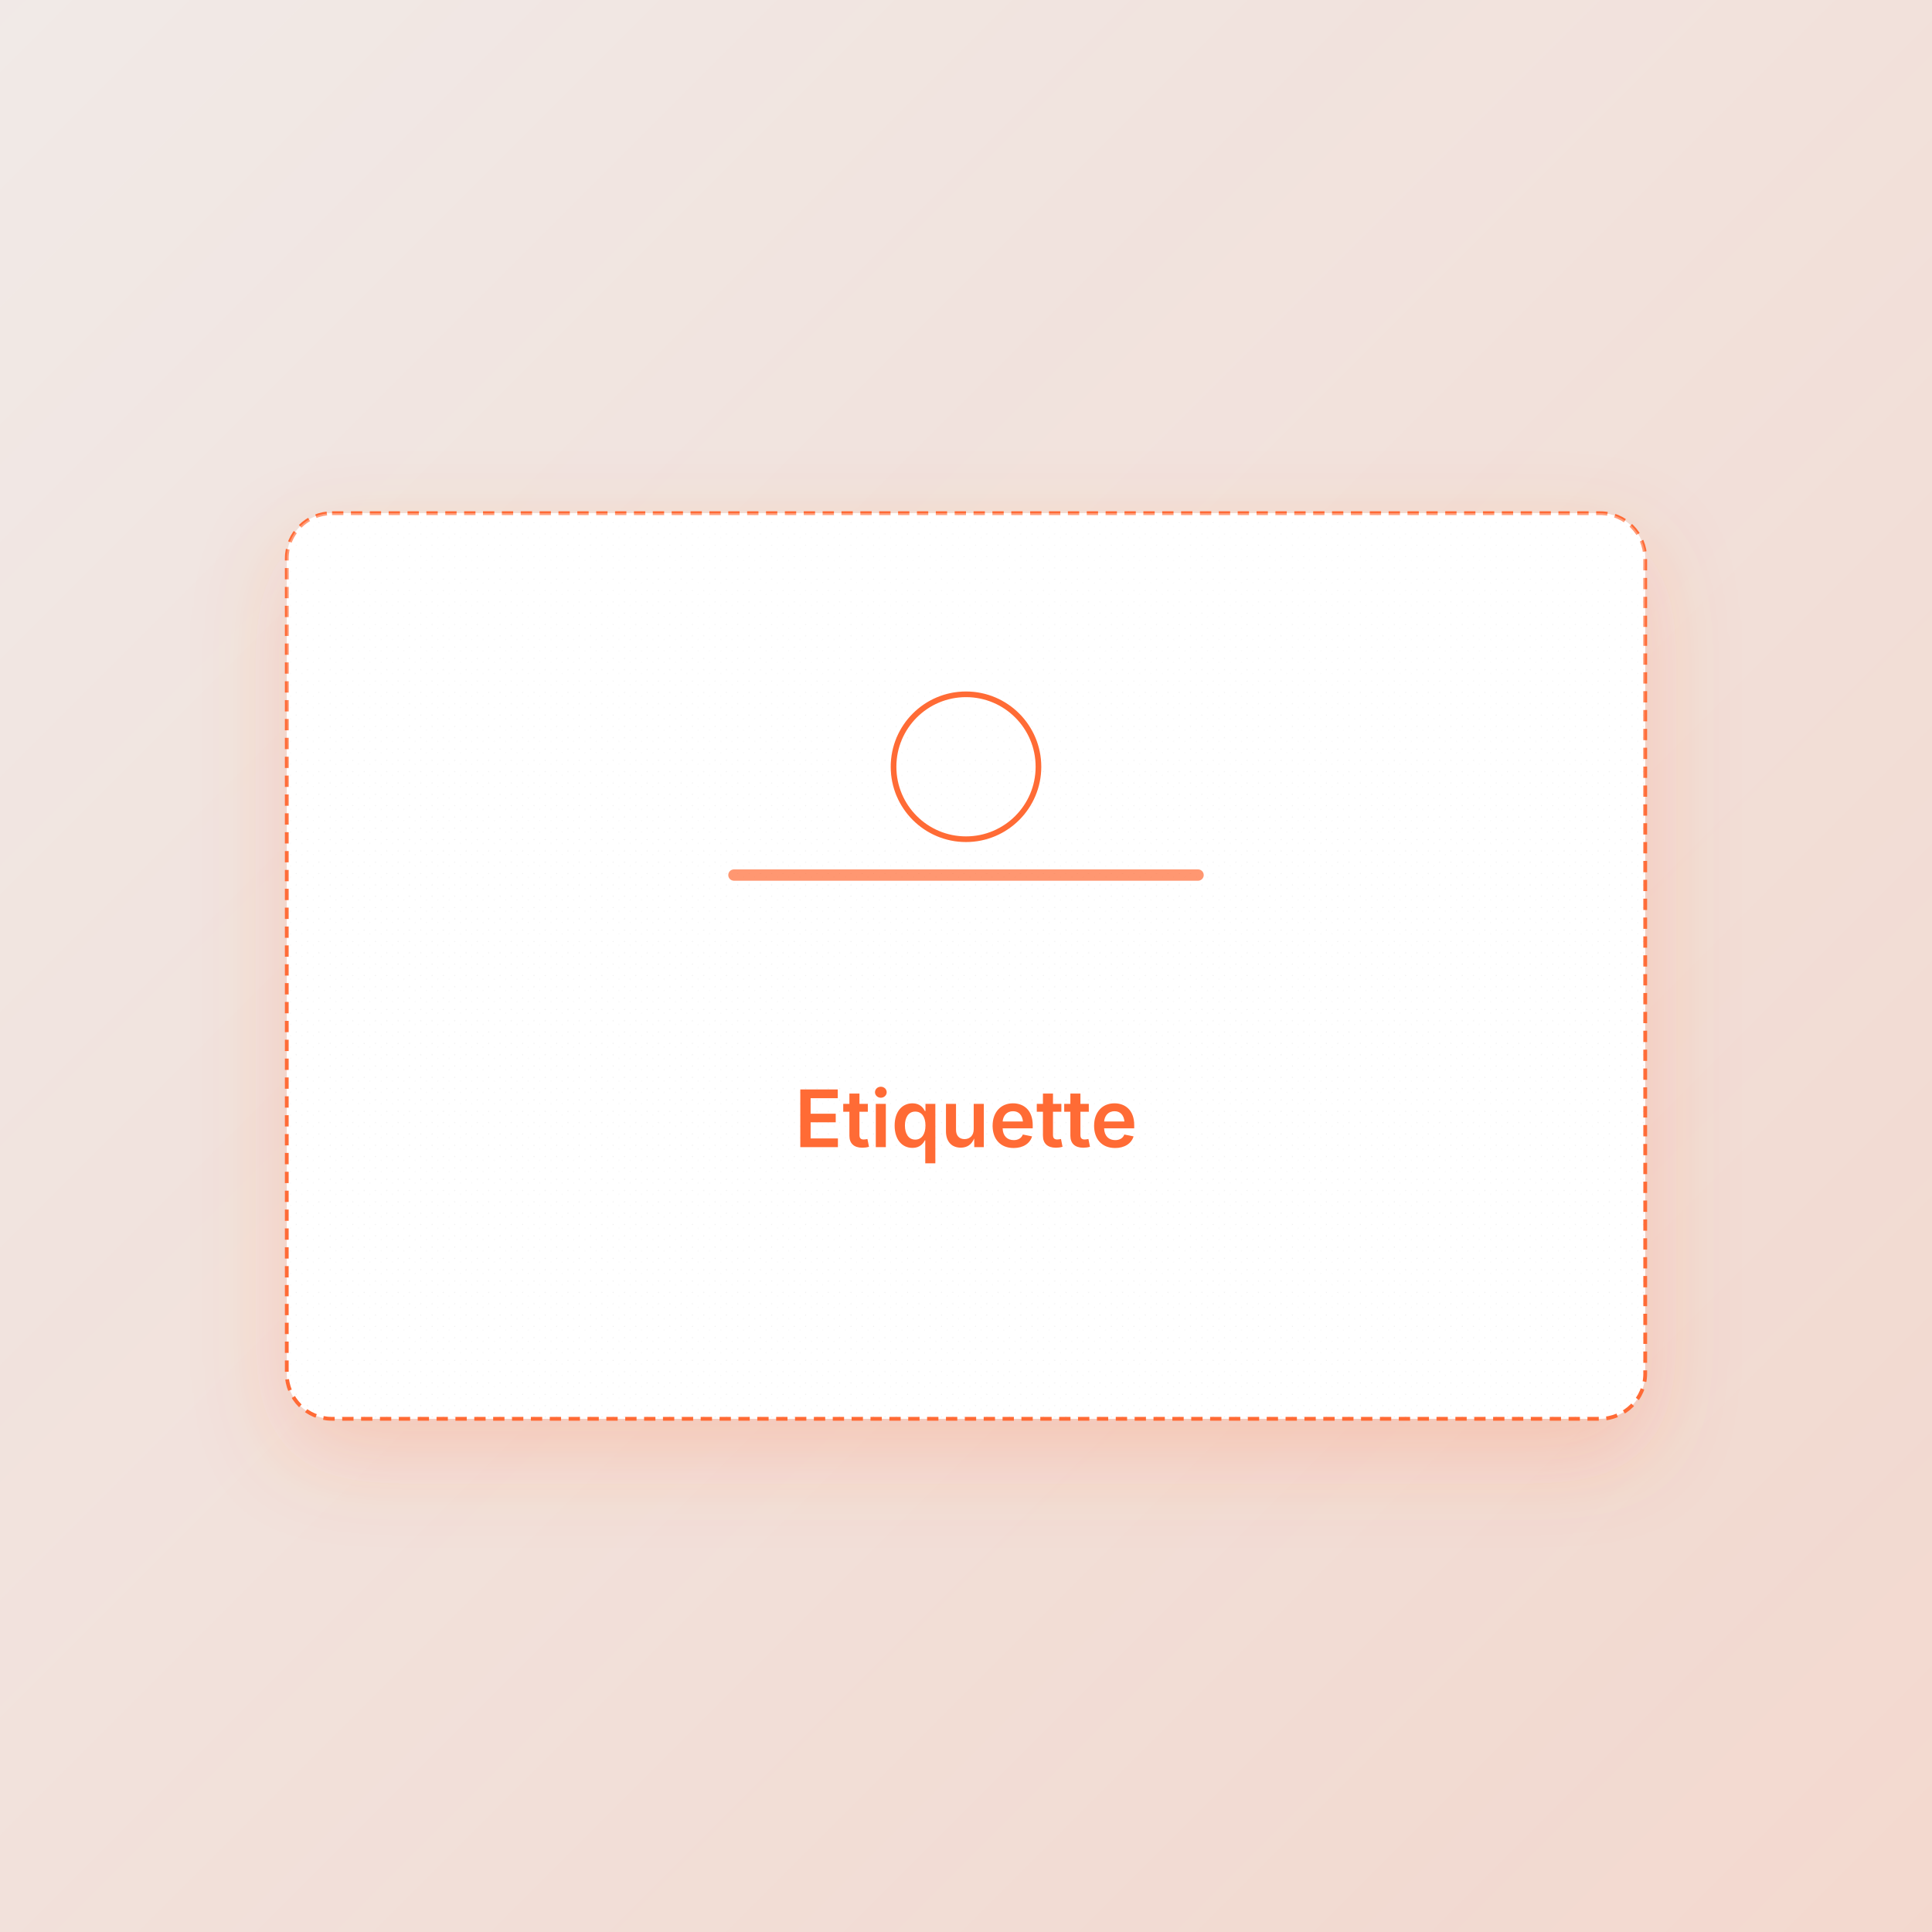
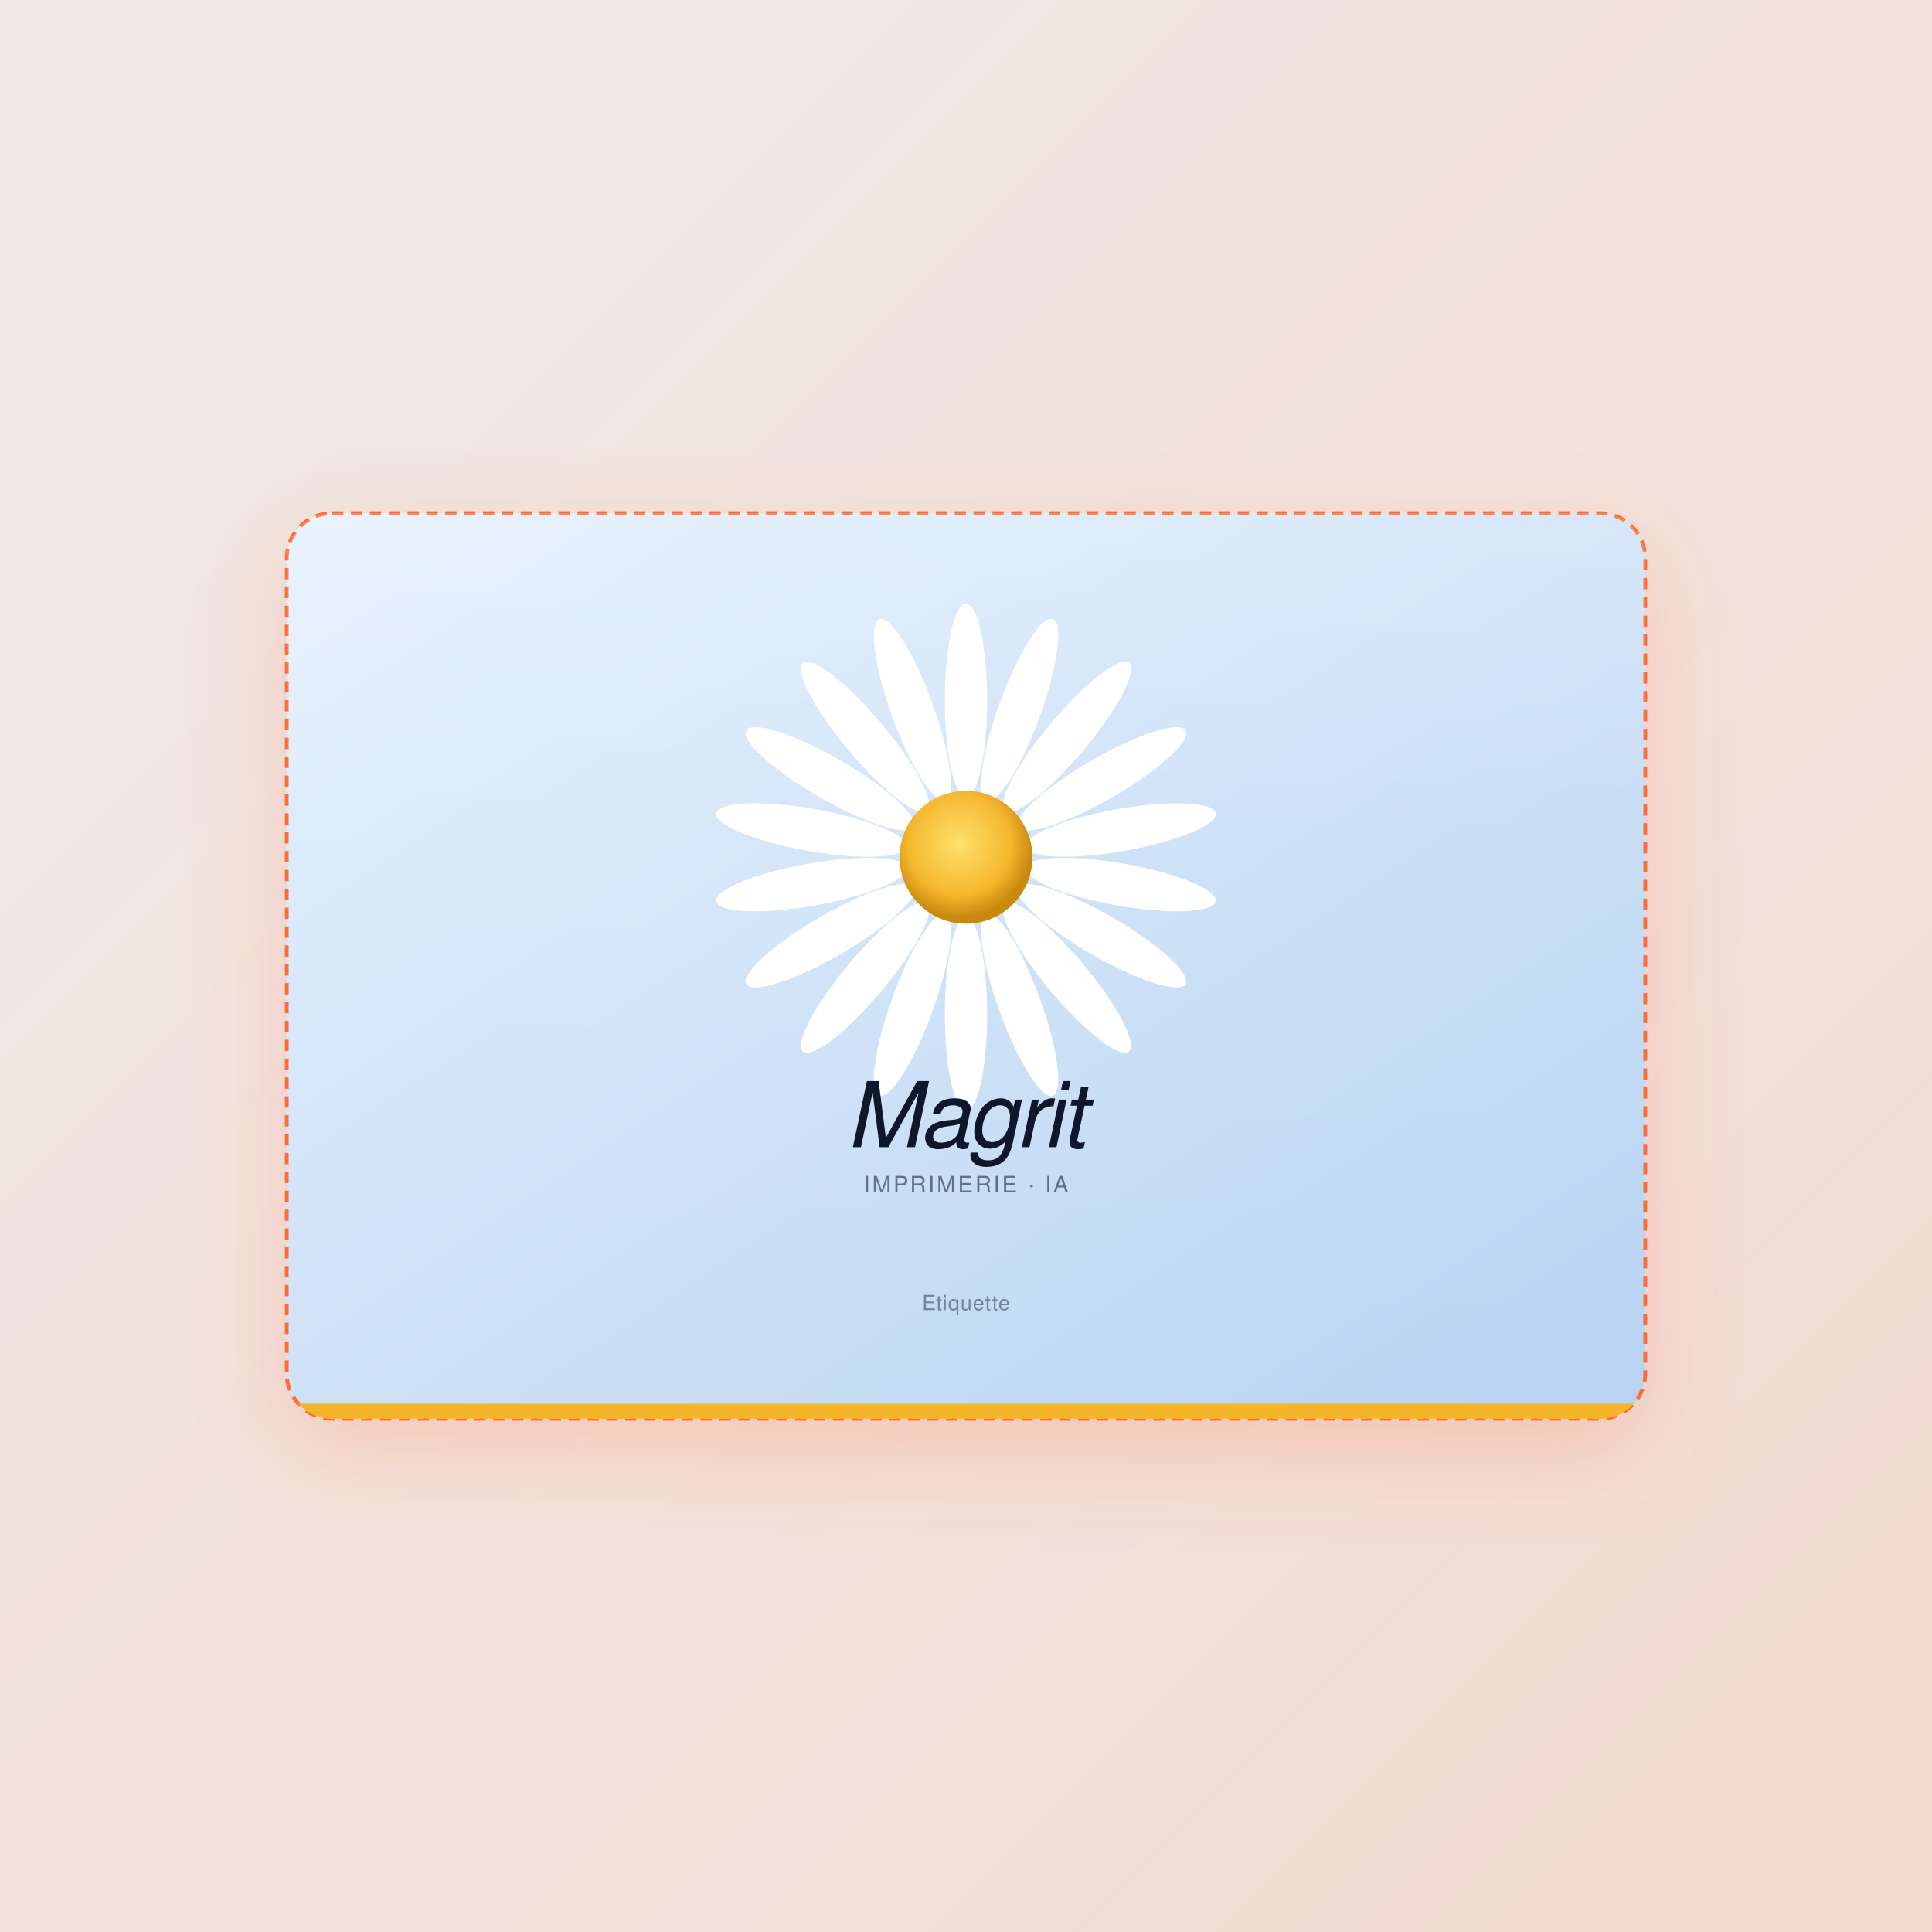
<svg xmlns="http://www.w3.org/2000/svg" viewBox="0 0 1024 1024" width="1024" height="1024">
  <defs>
    <linearGradient id="bg" x1="0%" y1="0%" x2="100%" y2="100%">
      <stop offset="0%" stop-color="#FF6B35" stop-opacity="0.05" />
-       <stop offset="100%" stop-color="#FF6B35" stop-opacity="0.18" />
+       <stop offset="100%" stop-color="#FF6B35" stop-opacity="0.16" />
    </linearGradient>
+     <linearGradient id="mgTileEtiq" x1="0%" y1="0%" x2="100%" y2="100%">
+       <stop offset="0%" stop-color="#E5F0FC" />
+       <stop offset="100%" stop-color="#B7D3F2" />
+     </linearGradient>
+     <radialGradient id="mgCoreEtiq" cx="45%" cy="40%" r="55%">
+       <stop offset="0%" stop-color="#FFE066" />
+       <stop offset="70%" stop-color="#F5B529" />
+       <stop offset="100%" stop-color="#C68708" />
+     </radialGradient>
+     <clipPath id="etiqClip">
+       <rect x="152" y="272" width="720" height="480" rx="24" ry="24" />
+     </clipPath>
    <filter id="shadowDouble" x="-15%" y="-15%" width="130%" height="130%">
      <feDropShadow dx="0" dy="4" stdDeviation="6" flood-color="#000" flood-opacity="0.18" />
      <feDropShadow dx="0" dy="18" stdDeviation="24" flood-color="#FF6B35" flood-opacity="0.22" />
    </filter>
    <linearGradient id="paperHighlight" x1="0%" y1="0%" x2="0%" y2="100%">
      <stop offset="0%" stop-color="#ffffff" stop-opacity="0.35" />
      <stop offset="35%" stop-color="#ffffff" stop-opacity="0.05" />
      <stop offset="100%" stop-color="#ffffff" stop-opacity="0" />
    </linearGradient>
    <pattern id="paperTexture" width="6" height="6" patternUnits="userSpaceOnUse">
      <rect width="6" height="6" fill="white" />
      <circle cx="1" cy="1" r="0.3" fill="#e5e5e5" opacity="0.6" />
      <circle cx="4" cy="3" r="0.25" fill="#e5e5e5" opacity="0.5" />
    </pattern>
  </defs>
  <rect width="1024" height="1024" fill="url(#bg)" />
-   <rect x="152" y="272" width="720" height="480" fill="url(#paperTexture)" stroke="#FF6B35" stroke-width="2" stroke-dasharray="6 4" rx="24" ry="24" filter="url(#shadowDouble)" />
-   <rect x="152" y="272" width="720" height="480" fill="url(#paperHighlight)" rx="24" ry="24" pointer-events="none" />
-   <circle cx="512" cy="406.4" r="38.4" fill="none" stroke="#FF6B35" stroke-width="3" />
-   <rect x="386" y="460.8" width="252" height="6" fill="#FF6B35" opacity="0.7" rx="3" />
-   <text x="512" y="608" text-anchor="middle" font-family="Inter" font-size="42" font-weight="600" fill="#FF6B35">Etiquette</text>
+   <rect x="152" y="272" width="720" height="480" fill="url(#mgTileEtiq)" stroke="#FF6B35" stroke-width="2" stroke-dasharray="6 4" rx="24" ry="24" filter="url(#shadowDouble)" />
+   <g clip-path="url(#etiqClip)">
+     <g transform="translate(512 454.4)">
+       <g fill="#FFFFFF">
+         <ellipse cx="0" cy="-83.2" rx="11.2" ry="51.2" transform="rotate(0)" />
+         <ellipse cx="0" cy="-83.2" rx="11.2" ry="51.2" transform="rotate(20)" />
+         <ellipse cx="0" cy="-83.2" rx="11.2" ry="51.2" transform="rotate(40)" />
+         <ellipse cx="0" cy="-83.2" rx="11.2" ry="51.2" transform="rotate(60)" />
+         <ellipse cx="0" cy="-83.2" rx="11.2" ry="51.2" transform="rotate(80)" />
+         <ellipse cx="0" cy="-83.2" rx="11.2" ry="51.2" transform="rotate(100)" />
+         <ellipse cx="0" cy="-83.2" rx="11.2" ry="51.2" transform="rotate(120)" />
+         <ellipse cx="0" cy="-83.2" rx="11.2" ry="51.2" transform="rotate(140)" />
+         <ellipse cx="0" cy="-83.2" rx="11.2" ry="51.2" transform="rotate(160)" />
+         <ellipse cx="0" cy="-83.2" rx="11.2" ry="51.2" transform="rotate(180)" />
+         <ellipse cx="0" cy="-83.2" rx="11.2" ry="51.2" transform="rotate(200)" />
+         <ellipse cx="0" cy="-83.2" rx="11.2" ry="51.2" transform="rotate(220)" />
+         <ellipse cx="0" cy="-83.2" rx="11.2" ry="51.2" transform="rotate(240)" />
+         <ellipse cx="0" cy="-83.2" rx="11.2" ry="51.2" transform="rotate(260)" />
+         <ellipse cx="0" cy="-83.2" rx="11.2" ry="51.2" transform="rotate(280)" />
+         <ellipse cx="0" cy="-83.2" rx="11.2" ry="51.2" transform="rotate(300)" />
+         <ellipse cx="0" cy="-83.2" rx="11.2" ry="51.2" transform="rotate(320)" />
+         <ellipse cx="0" cy="-83.2" rx="11.2" ry="51.2" transform="rotate(340)" />
+       </g>
+       <circle r="35.2" fill="url(#mgCoreEtiq)" />
+     </g>
+     <rect x="152" y="744" width="720" height="8" fill="#F5B529" />
+   </g>
+   <rect x="152" y="272" width="720" height="480" fill="url(#paperHighlight)" rx="24" ry="24" opacity="0.5" pointer-events="none" />
+   <text x="512" y="608" text-anchor="middle" font-family="Helvetica Neue, Helvetica, Arial, sans-serif" font-size="48" font-weight="500" font-style="italic" fill="#0F172A" letter-spacing="-0.025em">Magrit</text>
+   <text x="512" y="632" text-anchor="middle" font-family="Helvetica Neue, Helvetica, Arial, sans-serif" font-size="12" font-weight="400" fill="#0F172A" fill-opacity="0.55" letter-spacing="0.10em">IMPRIMERIE · IA</text>
+   <text x="512" y="694.4" text-anchor="middle" font-family="Helvetica Neue, Helvetica, Arial, sans-serif" font-size="11" font-weight="400" fill="#0F172A" fill-opacity="0.45" letter-spacing="0.04em">Etiquette</text>
</svg>
